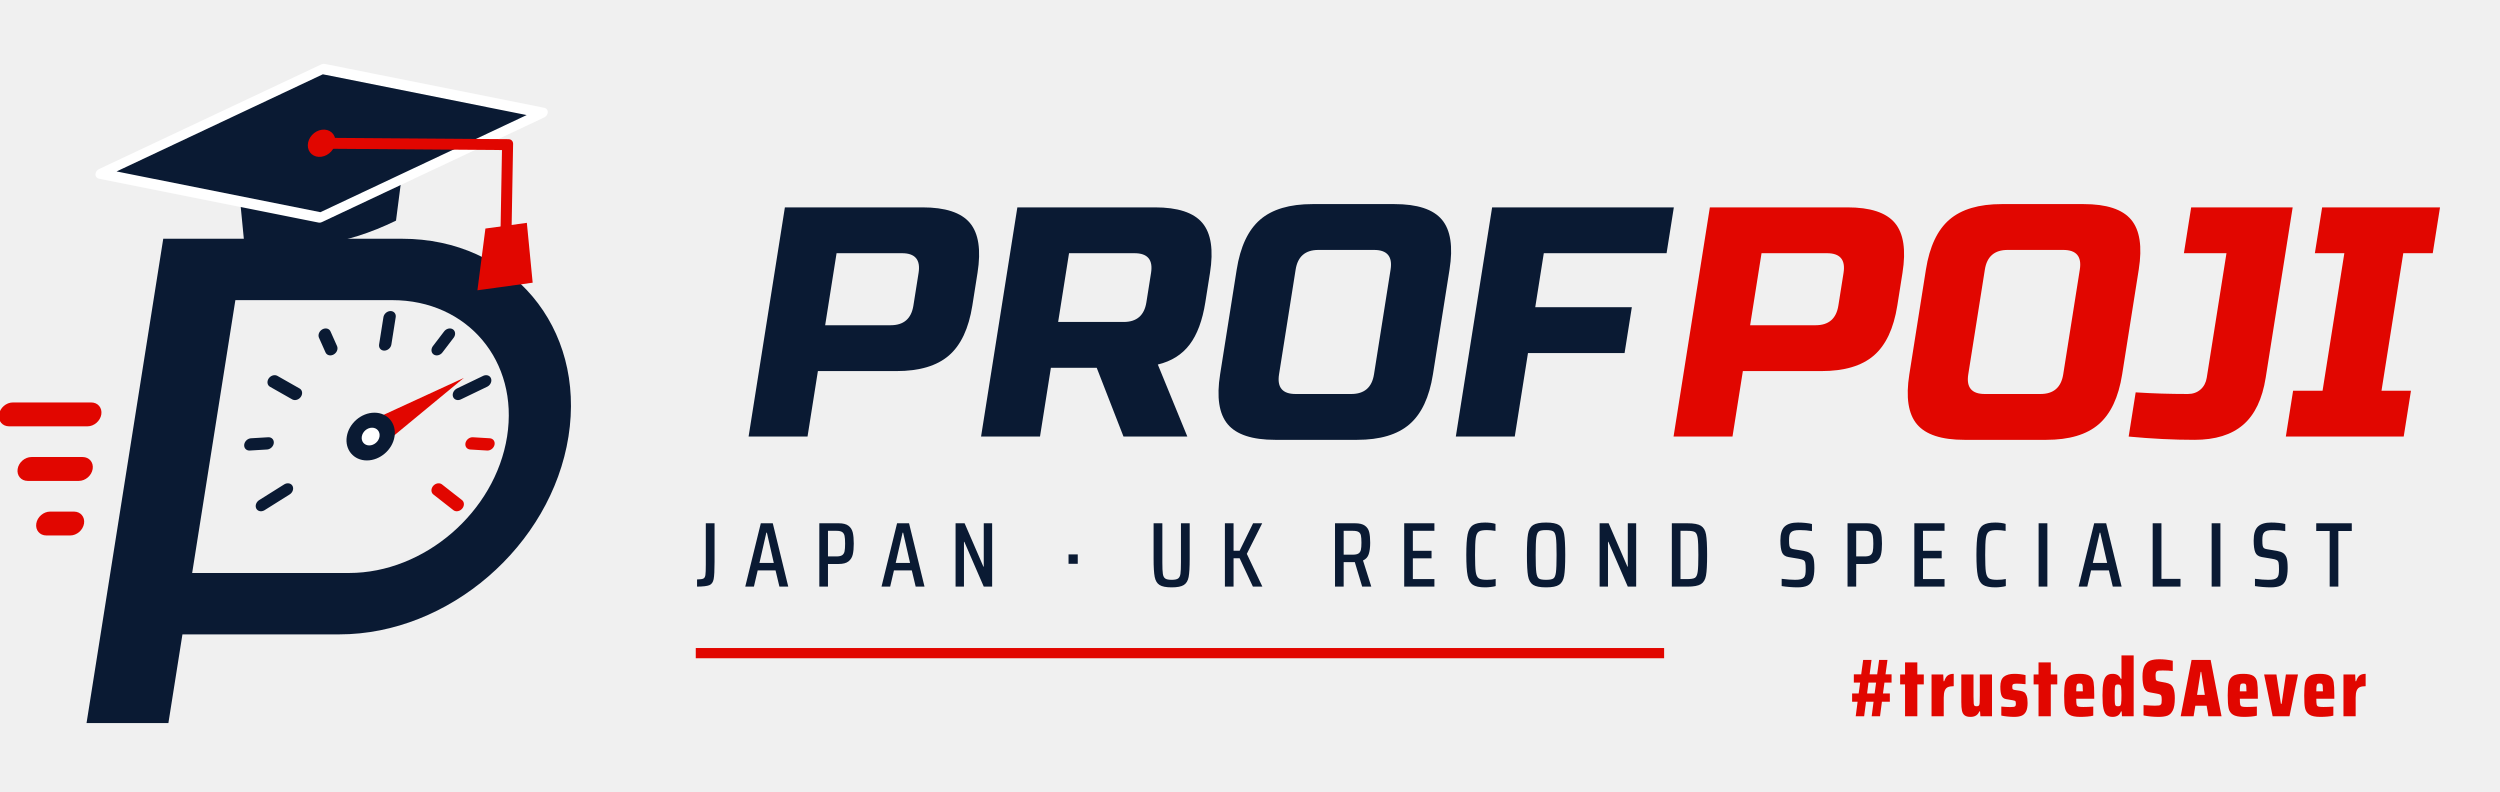
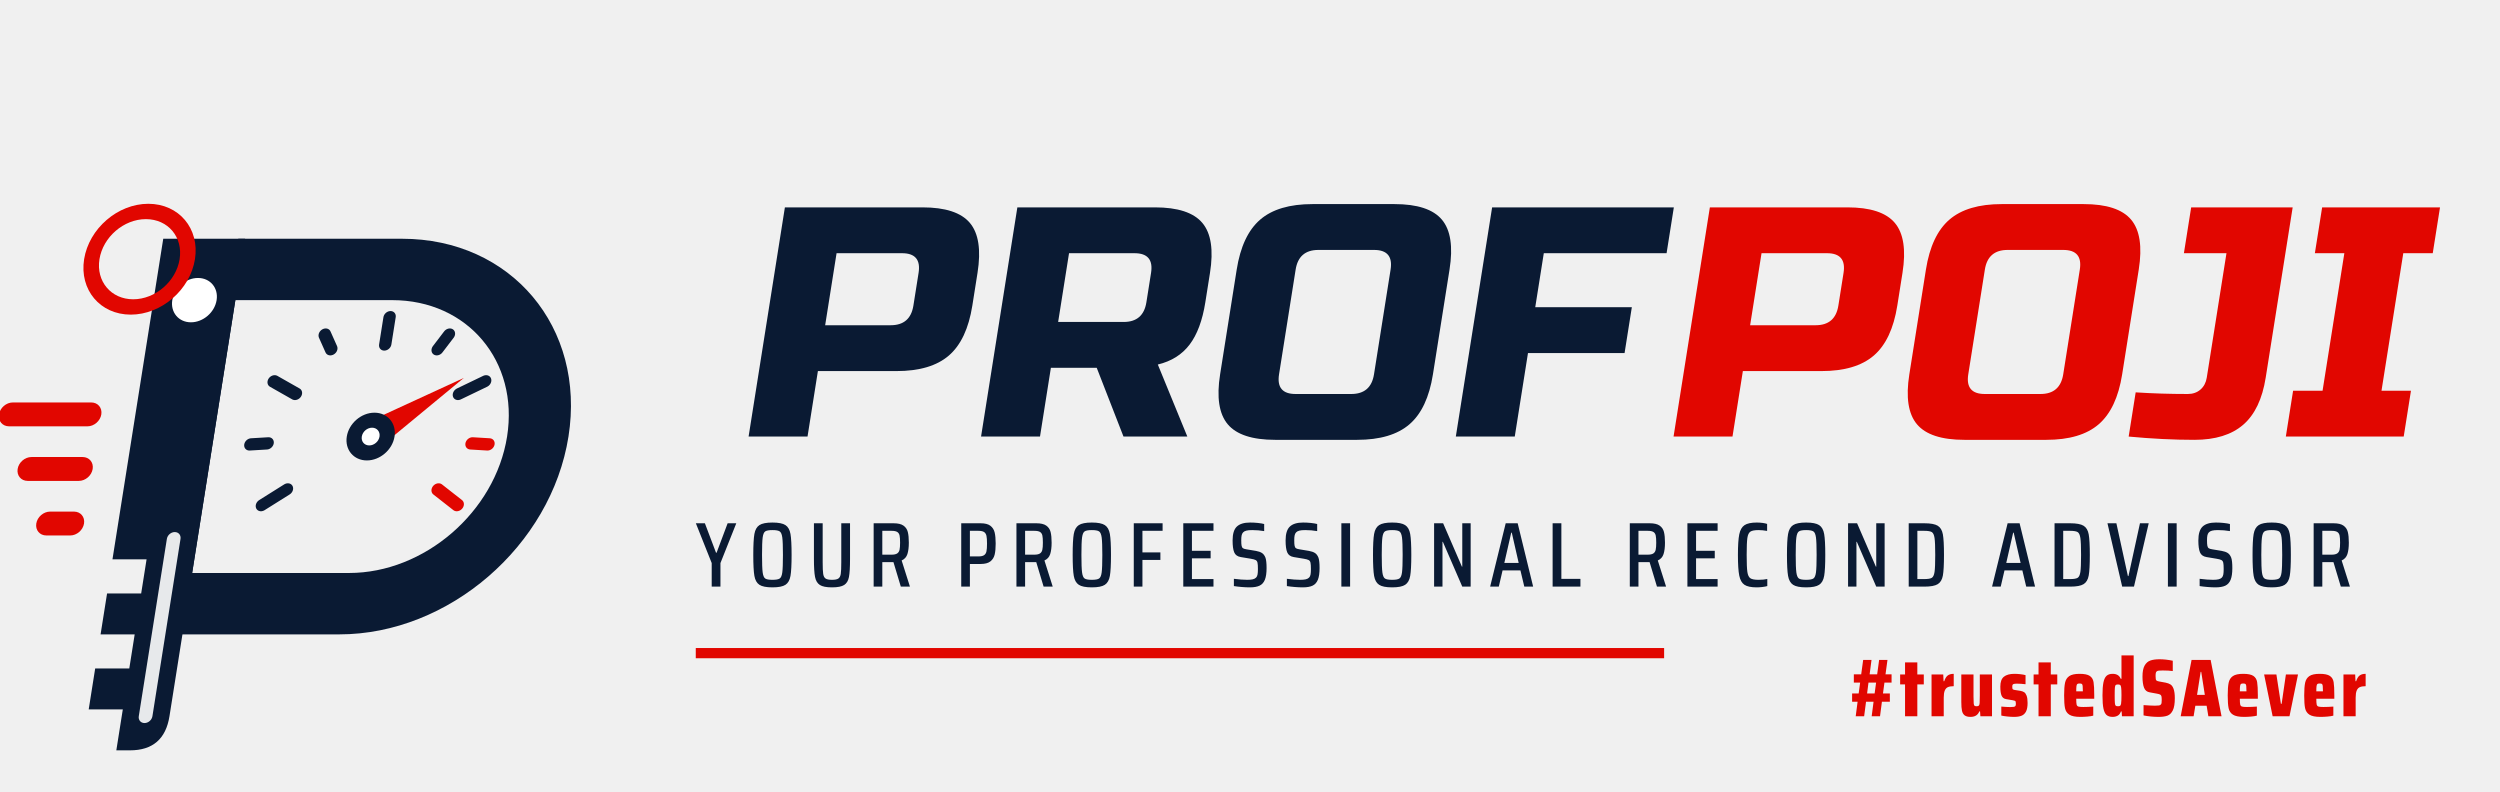
<svg xmlns="http://www.w3.org/2000/svg" viewBox="0 0 733 232" width="733" height="232">
  <g transform="translate(10 6)">
    <g transform="skewX(-9) translate(18 0)">
      <rect x="-10" y="112" width="30" height="7" rx="3.5" fill="#E10600" />
      <rect x="-2" y="128" width="22" height="7" rx="3.5" fill="#E10600" />
      <rect x="6" y="144" width="14" height="7" rx="3.5" fill="#E10600" />
-       <path d="M30,64 H100 A58,58 0 0 1 100,180 H54 V206 H30 Z M54,82 V162 H100 A40,40 0 0 0 100,82 Z" fill="#0A1A33" fill-rule="evenodd" />
+       <path d="M52,64 H100 A58,58 0 0 1 100,180 H52 Z M54,82 V162 H100 A40,40 0 0 0 100,82 Z" fill="#0A1A33" fill-rule="evenodd" />
+       <path d="M30,64 H54 V204 Q54,214 44,214 H40 V202 H30 V190 H40 V180 H30 V168 H40 V158 H30 Z" fill="#0A1A33" />
+       <rect x="45" y="150" width="4" height="56" rx="2" fill="#FFFFFF" opacity=".9" />
+       <circle cx="42" cy="82" r="6.5" fill="#FFFFFF" />
+       <circle cx="24" cy="70" r="14" fill="none" stroke="#E10600" stroke-width="4.5" />
      <line x1="77.9" y1="137.5" x2="71.3" y2="142.1" stroke="#0A1A33" stroke-width="3.6" stroke-linecap="round" />
      <line x1="70.1" y1="124.0" x2="65.1" y2="124.3" stroke="#0A1A33" stroke-width="3.6" stroke-linecap="round" />
      <line x1="76.1" y1="109.5" x2="69.0" y2="105.8" stroke="#0A1A33" stroke-width="3.6" stroke-linecap="round" />
      <line x1="84.4" y1="96.4" x2="81.8" y2="92.1" stroke="#0A1A33" stroke-width="3.6" stroke-linecap="round" />
      <line x1="100.0" y1="95.0" x2="100.0" y2="87.0" stroke="#0A1A33" stroke-width="3.6" stroke-linecap="round" />
      <line x1="115.6" y1="96.4" x2="118.2" y2="92.1" stroke="#0A1A33" stroke-width="3.6" stroke-linecap="round" />
      <line x1="123.9" y1="109.5" x2="131.0" y2="105.8" stroke="#0A1A33" stroke-width="3.6" stroke-linecap="round" />
      <line x1="129.9" y1="124.0" x2="134.9" y2="124.3" stroke="#E10600" stroke-width="3.6" stroke-linecap="round" />
      <line x1="122.1" y1="137.5" x2="128.7" y2="142.1" stroke="#E10600" stroke-width="3.6" stroke-linecap="round" />
      <path d="M102.6,125.7 L124.6,104.8 L97.4,118.3 Z" fill="#E10600" />
      <circle cx="100" cy="122" r="7" fill="#0A1A33" />
      <circle cx="100" cy="122" r="2.6" fill="#FFFFFF" />
-       <g transform="rotate(-8 72 36)">
-         <path d="M48,44 L96,44 L94,62 Q72,70 50,62 Z" fill="#0A1A33" />
-         <path d="M8,36 L72,14 L136,36 L72,58 Z" fill="#0A1A33" stroke="#FFFFFF" stroke-width="3" stroke-linejoin="round" />
-         <circle cx="72" cy="36" r="4" fill="#E10600" />
-         <path d="M72,36 L126,44 L126,70" fill="none" stroke="#E10600" stroke-width="3.2" stroke-linecap="round" stroke-linejoin="round" />
-         <path d="M120,68 L132,68 L134,86 L118,86 Z" fill="#E10600" />
-       </g>
    </g>
  </g>
  <g transform="skewX(-9) translate(34 0)">
    <path d="M205.76 60.8H246.08Q256.16 60.8 260.72 65.36Q265.28 69.92 265.28 80.0V89.6Q265.28 99.68 260.72 104.24Q256.16 108.8 246.08 108.8H223.04V128.0H205.76ZM248.0 80.0Q248.0 74.24 242.24 74.24H223.04V95.36H242.24Q248.0 95.36 248.0 89.6ZM273.92 60.8H314.24Q324.32 60.8 328.88 65.36Q333.44 69.92 333.44 80.0V88.64Q333.44 96.608 330.8 101.024Q328.16 105.44 322.4 106.88L334.4 128.0H315.68L304.64 107.84H291.2V128.0H273.92ZM316.16 80.0Q316.16 74.24 310.4 74.24H291.2V94.4H310.4Q316.16 94.4 316.16 88.64ZM386.24 79.04Q386.24 73.28 380.48 73.28H364.16Q358.4 73.28 358.4 79.04V109.76Q358.4 115.52 364.16 115.52H380.48Q386.24 115.52 386.24 109.76ZM403.52 109.76Q403.52 119.84 398.96 124.4Q394.4 128.96 384.32 128.96H360.32Q350.24 128.96 345.68 124.4Q341.12 119.84 341.12 109.76V79.04Q341.12 68.96 345.68 64.4Q350.24 59.84 360.32 59.84H384.32Q394.4 59.84 398.96 64.4Q403.52 68.96 403.52 79.04ZM430.4 128.0H413.12V60.8H466.4V74.24H430.4V90.08H458.72V103.52H430.4Z" fill="#0A1A33" />
    <path d="M476.96 60.8H517.28Q527.36 60.8 531.92 65.36Q536.48 69.92 536.48 80.0V89.6Q536.48 99.68 531.92 104.24Q527.36 108.8 517.28 108.8H494.24V128.0H476.96ZM519.2 80.0Q519.2 74.24 513.44 74.24H494.24V95.36H513.44Q519.2 95.36 519.2 89.6ZM588.32 79.04Q588.32 73.28 582.56 73.28H566.24Q560.48 73.28 560.48 79.04V109.76Q560.48 115.52 566.24 115.52H582.56Q588.32 115.52 588.32 109.76ZM605.6 109.76Q605.6 119.84 601.04 124.4Q596.48 128.96 586.4 128.96H562.4Q552.32 128.96 547.76 124.4Q543.2 119.84 543.2 109.76V79.04Q543.2 68.96 547.76 64.4Q552.32 59.84 562.4 59.84H586.4Q596.48 59.84 601.04 64.4Q605.6 68.96 605.6 79.04ZM610.4 128.0V115.04Q617.888 115.52 625.76 115.52Q627.968 115.52 629.264 114.224Q630.56 112.928 630.56 110.72V74.24H618.08V60.8H647.84V110.72Q647.84 120.128 643.424 124.544Q639.008 128.96 629.84 128.96Q620.672 128.96 610.4 128.0ZM691.04 128.0H656.48V114.56H665.12V74.24H656.48V60.8H691.04V74.24H682.4V114.56H691.04Z" fill="#E10600" />
  </g>
-   <path d="M206.943 165.547V153.424H209.508V164.737Q209.508 168.463 209.238 169.813Q208.968 171.163 207.996 171.568Q207.024 171.973 204.378 172.0V169.894Q205.755 169.867 206.227 169.637Q206.7 169.408 206.822 168.625Q206.943 167.842 206.943 165.547ZM228.525 172.0 227.391 167.248H222.153L221.046 172.0H218.508L223.071 153.424H226.581L231.117 172.0ZM224.853 156.178H224.691L222.666 165.061H226.878ZM240.225 153.424H245.922Q247.812 153.424 248.771 154.153Q249.729 154.882 250.026 156.124Q250.323 157.366 250.323 159.391Q250.323 161.362 250.026 162.604Q249.729 163.846 248.771 164.602Q247.812 165.358 245.895 165.358H242.763V172.0H240.225ZM245.247 163.144Q246.381 163.144 246.921 162.779Q247.461 162.415 247.623 161.659Q247.785 160.903 247.785 159.391Q247.785 157.852 247.623 157.109Q247.461 156.367 246.935 156.002Q246.408 155.638 245.247 155.638H242.763V163.144ZM268.476 172.0 267.342 167.248H262.104L260.997 172.0H258.459L263.022 153.424H266.532L271.068 172.0ZM264.804 156.178H264.642L262.617 165.061H266.829ZM288.438 172.0 282.741 158.851H282.633V172.0H280.176V153.424H282.822L288.33 166.141H288.438V153.424H290.895V172.0ZM313.296 165.304V162.55H315.996V165.304ZM348.819 153.424V163.873Q348.819 167.518 348.509 169.165Q348.198 170.812 347.105 171.514Q346.011 172.216 343.527 172.216Q341.07 172.216 339.977 171.514Q338.883 170.812 338.559 169.151Q338.235 167.491 338.235 163.873V153.424H340.8V164.872Q340.8 167.275 340.949 168.261Q341.097 169.246 341.651 169.624Q342.204 170.002 343.527 170.002Q344.85 170.002 345.404 169.624Q345.957 169.246 346.106 168.261Q346.254 167.275 346.254 164.872V153.424ZM367.35 172.0 363.462 163.684H361.68V172.0H359.142V153.424H361.68V161.47H363.462L367.404 153.424H370.077L365.568 162.388L370.131 172.0ZM399.39 172.0 397.23 164.818H397.068H393.963V172.0H391.425V153.424H397.284Q399.201 153.424 400.173 154.113Q401.145 154.801 401.442 155.989Q401.739 157.177 401.739 159.121Q401.739 161.146 401.321 162.456Q400.902 163.765 399.633 164.332L402.063 172.0ZM399.174 159.121Q399.174 157.717 399.026 157.015Q398.877 156.313 398.351 155.976Q397.824 155.638 396.663 155.638H393.963V162.631H396.636Q397.77 162.631 398.31 162.28Q398.85 161.929 399.012 161.214Q399.174 160.498 399.174 159.121ZM411.711 172.0V153.424H420.567V155.638H414.249V161.497H419.73V163.711H414.249V169.786H420.567V172.0ZM435.453 172.216Q432.969 172.216 431.835 171.46Q430.701 170.704 430.31 168.774Q429.918 166.843 429.918 162.712Q429.918 158.608 430.31 156.678Q430.701 154.747 431.849 153.978Q432.996 153.208 435.453 153.208Q436.263 153.208 437.114 153.316Q437.964 153.424 438.477 153.613V155.665Q437.046 155.422 435.966 155.422Q434.238 155.422 433.563 155.881Q432.888 156.34 432.686 157.744Q432.483 159.148 432.483 162.712Q432.483 166.276 432.686 167.68Q432.888 169.084 433.563 169.543Q434.238 170.002 435.966 170.002Q437.478 170.002 438.531 169.759V171.838Q437.964 172.0 437.087 172.108Q436.209 172.216 435.453 172.216ZM447.694 162.712Q447.694 158.419 448.018 156.57Q448.342 154.72 449.489 153.964Q450.637 153.208 453.31 153.208Q455.983 153.208 457.13 153.964Q458.278 154.72 458.602 156.57Q458.926 158.419 458.926 162.712Q458.926 167.005 458.602 168.855Q458.278 170.704 457.13 171.46Q455.983 172.216 453.31 172.216Q450.637 172.216 449.489 171.46Q448.342 170.704 448.018 168.855Q447.694 167.005 447.694 162.712ZM456.388 162.712Q456.388 159.013 456.199 157.596Q456.01 156.178 455.429 155.8Q454.849 155.422 453.31 155.422Q451.771 155.422 451.204 155.8Q450.637 156.178 450.448 157.582Q450.259 158.986 450.259 162.712Q450.259 166.438 450.448 167.842Q450.637 169.246 451.204 169.624Q451.771 170.002 453.31 170.002Q454.849 170.002 455.429 169.624Q456.01 169.246 456.199 167.829Q456.388 166.411 456.388 162.712ZM477.268 172.0 471.571 158.851H471.463V172.0H469.006V153.424H471.652L477.16 166.141H477.268V153.424H479.725V172.0ZM490.183 153.424H494.773Q497.527 153.424 498.701 154.153Q499.876 154.882 500.2 156.678Q500.524 158.473 500.524 162.712Q500.524 166.951 500.2 168.746Q499.876 170.542 498.701 171.271Q497.527 172.0 494.773 172.0H490.183ZM494.719 169.786Q496.339 169.786 496.946 169.421Q497.554 169.057 497.756 167.694Q497.959 166.33 497.959 162.712Q497.959 159.121 497.756 157.744Q497.554 156.367 496.946 156.002Q496.339 155.638 494.719 155.638H492.721V169.786ZM522.385 171.838V169.705Q524.707 170.002 526.3 170.002Q527.326 170.002 527.933 169.853Q528.541 169.705 528.892 169.354Q529.216 169.03 529.324 168.436Q529.432 167.842 529.432 166.87Q529.432 165.547 529.31 164.993Q529.189 164.44 528.77 164.21Q528.352 163.981 527.326 163.819L524.41 163.333Q522.952 163.09 522.479 161.942Q522.007 160.795 522.007 158.473Q522.007 155.557 523.262 154.382Q524.518 153.208 527.137 153.208Q528.271 153.208 529.418 153.329Q530.566 153.451 531.268 153.64V155.719Q529.54 155.422 527.758 155.422Q526.651 155.422 526.03 155.584Q525.409 155.746 525.085 156.097Q524.761 156.448 524.653 156.988Q524.545 157.528 524.545 158.419Q524.545 159.553 524.653 160.053Q524.761 160.552 525.071 160.755Q525.382 160.957 526.111 161.065L528.865 161.524Q529.945 161.713 530.606 162.132Q531.268 162.55 531.646 163.522Q531.97 164.44 531.97 166.573Q531.97 168.76 531.47 169.988Q530.971 171.217 529.918 171.716Q528.865 172.216 527.056 172.216Q525.976 172.216 524.68 172.108Q523.384 172.0 522.385 171.838ZM541.699 153.424H547.396Q549.286 153.424 550.244 154.153Q551.203 154.882 551.5 156.124Q551.797 157.366 551.797 159.391Q551.797 161.362 551.5 162.604Q551.203 163.846 550.244 164.602Q549.286 165.358 547.369 165.358H544.237V172.0H541.699ZM546.721 163.144Q547.855 163.144 548.395 162.779Q548.935 162.415 549.097 161.659Q549.259 160.903 549.259 159.391Q549.259 157.852 549.097 157.109Q548.935 156.367 548.408 156.002Q547.882 155.638 546.721 155.638H544.237V163.144ZM561.283 172.0V153.424H570.139V155.638H563.821V161.497H569.302V163.711H563.821V169.786H570.139V172.0ZM585.025 172.216Q582.541 172.216 581.407 171.46Q580.273 170.704 579.881 168.774Q579.49 166.843 579.49 162.712Q579.49 158.608 579.881 156.678Q580.273 154.747 581.42 153.978Q582.568 153.208 585.025 153.208Q585.835 153.208 586.685 153.316Q587.536 153.424 588.049 153.613V155.665Q586.618 155.422 585.538 155.422Q583.81 155.422 583.135 155.881Q582.46 156.34 582.257 157.744Q582.055 159.148 582.055 162.712Q582.055 166.276 582.257 167.68Q582.46 169.084 583.135 169.543Q583.81 170.002 585.538 170.002Q587.05 170.002 588.103 169.759V171.838Q587.536 172.0 586.658 172.108Q585.781 172.216 585.025 172.216ZM597.724 172.0V153.424H600.289V172.0ZM619.468 172.0 618.334 167.248H613.096L611.989 172.0H609.451L614.014 153.424H617.524L622.06 172.0ZM615.796 156.178H615.634L613.609 165.061H617.821ZM631.168 172.0V153.424H633.733V169.732H639.322V172.0ZM648.457 172.0V153.424H651.022V172.0ZM661.156 171.838V169.705Q663.478 170.002 665.071 170.002Q666.097 170.002 666.704 169.853Q667.312 169.705 667.663 169.354Q667.987 169.03 668.095 168.436Q668.203 167.842 668.203 166.87Q668.203 165.547 668.081 164.993Q667.96 164.44 667.541 164.21Q667.123 163.981 666.097 163.819L663.181 163.333Q661.723 163.09 661.25 161.942Q660.778 160.795 660.778 158.473Q660.778 155.557 662.033 154.382Q663.289 153.208 665.908 153.208Q667.042 153.208 668.189 153.329Q669.337 153.451 670.039 153.64V155.719Q668.311 155.422 666.529 155.422Q665.422 155.422 664.801 155.584Q664.18 155.746 663.856 156.097Q663.532 156.448 663.424 156.988Q663.316 157.528 663.316 158.419Q663.316 159.553 663.424 160.053Q663.532 160.552 663.842 160.755Q664.153 160.957 664.882 161.065L667.636 161.524Q668.716 161.713 669.377 162.132Q670.039 162.55 670.417 163.522Q670.741 164.44 670.741 166.573Q670.741 168.76 670.241 169.988Q669.742 171.217 668.689 171.716Q667.636 172.216 665.827 172.216Q664.747 172.216 663.451 172.108Q662.155 172.0 661.156 171.838ZM683.062 172.0V155.692H679.12V153.424H689.542V155.692H685.6V172.0Z" fill="#0A1A33" />
+   <path d="M208.671 172.0V165.088L204.027 153.424H206.673L209.94 162.064H210.102L213.342 153.424H215.88L211.236 165.088V172.0ZM220.863 162.712Q220.863 158.419 221.187 156.57Q221.511 154.72 222.658 153.964Q223.806 153.208 226.479 153.208Q229.152 153.208 230.299 153.964Q231.447 154.72 231.771 156.57Q232.095 158.419 232.095 162.712Q232.095 167.005 231.771 168.855Q231.447 170.704 230.299 171.46Q229.152 172.216 226.479 172.216Q223.806 172.216 222.658 171.46Q221.511 170.704 221.187 168.855Q220.863 167.005 220.863 162.712ZM229.557 162.712Q229.557 159.013 229.368 157.596Q229.179 156.178 228.598 155.8Q228.018 155.422 226.479 155.422Q224.94 155.422 224.373 155.8Q223.806 156.178 223.617 157.582Q223.428 158.986 223.428 162.712Q223.428 166.438 223.617 167.842Q223.806 169.246 224.373 169.624Q224.94 170.002 226.479 170.002Q228.018 170.002 228.598 169.624Q229.179 169.246 229.368 167.829Q229.557 166.411 229.557 162.712ZM249.228 153.424V163.873Q249.228 167.518 248.917 169.165Q248.607 170.812 247.513 171.514Q246.42 172.216 243.936 172.216Q241.479 172.216 240.385 171.514Q239.292 170.812 238.968 169.151Q238.644 167.491 238.644 163.873V153.424H241.209V164.872Q241.209 167.275 241.357 168.261Q241.506 169.246 242.059 169.624Q242.613 170.002 243.936 170.002Q245.259 170.002 245.812 169.624Q246.366 169.246 246.514 168.261Q246.663 167.275 246.663 164.872V153.424ZM264.12 172.0 261.96 164.818H261.798H258.693V172.0H256.155V153.424H262.014Q263.931 153.424 264.903 154.113Q265.875 154.801 266.172 155.989Q266.469 157.177 266.469 159.121Q266.469 161.146 266.05 162.456Q265.632 163.765 264.363 164.332L266.793 172.0ZM263.904 159.121Q263.904 157.717 263.755 157.015Q263.607 156.313 263.08 155.976Q262.554 155.638 261.393 155.638H258.693V162.631H261.366Q262.5 162.631 263.04 162.28Q263.58 161.929 263.742 161.214Q263.904 160.498 263.904 159.121ZM281.834 153.424H287.531Q289.421 153.424 290.38 154.153Q291.338 154.882 291.635 156.124Q291.932 157.366 291.932 159.391Q291.932 161.362 291.635 162.604Q291.338 163.846 290.38 164.602Q289.421 165.358 287.504 165.358H284.372V172.0H281.834ZM286.856 163.144Q287.99 163.144 288.53 162.779Q289.07 162.415 289.232 161.659Q289.394 160.903 289.394 159.391Q289.394 157.852 289.232 157.109Q289.07 156.367 288.544 156.002Q288.017 155.638 286.856 155.638H284.372V163.144ZM305.987 172.0 303.827 164.818H303.665H300.56V172.0H298.022V153.424H303.881Q305.798 153.424 306.77 154.113Q307.742 154.801 308.039 155.989Q308.336 157.177 308.336 159.121Q308.336 161.146 307.918 162.456Q307.499 163.765 306.23 164.332L308.66 172.0ZM305.771 159.121Q305.771 157.717 305.623 157.015Q305.474 156.313 304.948 155.976Q304.421 155.638 303.26 155.638H300.56V162.631H303.233Q304.367 162.631 304.907 162.28Q305.447 161.929 305.609 161.214Q305.771 160.498 305.771 159.121ZM314.507 162.712Q314.507 158.419 314.831 156.57Q315.155 154.72 316.302 153.964Q317.45 153.208 320.123 153.208Q322.796 153.208 323.943 153.964Q325.091 154.72 325.415 156.57Q325.739 158.419 325.739 162.712Q325.739 167.005 325.415 168.855Q325.091 170.704 323.943 171.46Q322.796 172.216 320.123 172.216Q317.45 172.216 316.302 171.46Q315.155 170.704 314.831 168.855Q314.507 167.005 314.507 162.712ZM323.201 162.712Q323.201 159.013 323.012 157.596Q322.823 156.178 322.242 155.8Q321.662 155.422 320.123 155.422Q318.584 155.422 318.017 155.8Q317.45 156.178 317.261 157.582Q317.072 158.986 317.072 162.712Q317.072 166.438 317.261 167.842Q317.45 169.246 318.017 169.624Q318.584 170.002 320.123 170.002Q321.662 170.002 322.242 169.624Q322.823 169.246 323.012 167.829Q323.201 166.411 323.201 162.712ZM332.423 172.0V153.424H340.874V155.638H334.961V161.956H340.226V164.17H334.961V172.0ZM346.937 172.0V153.424H355.793V155.638H349.475V161.497H354.956V163.711H349.475V169.786H355.793V172.0ZM361.774 171.838V169.705Q364.096 170.002 365.689 170.002Q366.715 170.002 367.323 169.853Q367.93 169.705 368.281 169.354Q368.605 169.03 368.713 168.436Q368.821 167.842 368.821 166.87Q368.821 165.547 368.7 164.993Q368.578 164.44 368.16 164.21Q367.741 163.981 366.715 163.819L363.799 163.333Q362.341 163.09 361.869 161.942Q361.396 160.795 361.396 158.473Q361.396 155.557 362.652 154.382Q363.907 153.208 366.526 153.208Q367.66 153.208 368.808 153.329Q369.955 153.451 370.657 153.64V155.719Q368.929 155.422 367.147 155.422Q366.04 155.422 365.419 155.584Q364.798 155.746 364.474 156.097Q364.15 156.448 364.042 156.988Q363.934 157.528 363.934 158.419Q363.934 159.553 364.042 160.053Q364.15 160.552 364.461 160.755Q364.771 160.957 365.5 161.065L368.254 161.524Q369.334 161.713 369.996 162.132Q370.657 162.55 371.035 163.522Q371.359 164.44 371.359 166.573Q371.359 168.76 370.86 169.988Q370.36 171.217 369.307 171.716Q368.254 172.216 366.445 172.216Q365.365 172.216 364.069 172.108Q362.773 172.0 361.774 171.838ZM377.314 171.838V169.705Q379.636 170.002 381.229 170.002Q382.255 170.002 382.863 169.853Q383.47 169.705 383.821 169.354Q384.145 169.03 384.253 168.436Q384.361 167.842 384.361 166.87Q384.361 165.547 384.24 164.993Q384.118 164.44 383.7 164.21Q383.281 163.981 382.255 163.819L379.339 163.333Q377.881 163.09 377.409 161.942Q376.936 160.795 376.936 158.473Q376.936 155.557 378.192 154.382Q379.447 153.208 382.066 153.208Q383.2 153.208 384.348 153.329Q385.495 153.451 386.197 153.64V155.719Q384.469 155.422 382.687 155.422Q381.58 155.422 380.959 155.584Q380.338 155.746 380.014 156.097Q379.69 156.448 379.582 156.988Q379.474 157.528 379.474 158.419Q379.474 159.553 379.582 160.053Q379.69 160.552 380.001 160.755Q380.311 160.957 381.04 161.065L383.794 161.524Q384.874 161.713 385.536 162.132Q386.197 162.55 386.575 163.522Q386.899 164.44 386.899 166.573Q386.899 168.76 386.4 169.988Q385.9 171.217 384.847 171.716Q383.794 172.216 381.985 172.216Q380.905 172.216 379.609 172.108Q378.313 172.0 377.314 171.838ZM393.286 172.0V153.424H395.851V172.0ZM402.562 162.712Q402.562 158.419 402.886 156.57Q403.21 154.72 404.357 153.964Q405.505 153.208 408.178 153.208Q410.851 153.208 411.998 153.964Q413.146 154.72 413.47 156.57Q413.794 158.419 413.794 162.712Q413.794 167.005 413.47 168.855Q413.146 170.704 411.998 171.46Q410.851 172.216 408.178 172.216Q405.505 172.216 404.357 171.46Q403.21 170.704 402.886 168.855Q402.562 167.005 402.562 162.712ZM411.256 162.712Q411.256 159.013 411.067 157.596Q410.878 156.178 410.297 155.8Q409.717 155.422 408.178 155.422Q406.639 155.422 406.072 155.8Q405.505 156.178 405.316 157.582Q405.127 158.986 405.127 162.712Q405.127 166.438 405.316 167.842Q405.505 169.246 406.072 169.624Q406.639 170.002 408.178 170.002Q409.717 170.002 410.297 169.624Q410.878 169.246 411.067 167.829Q411.256 166.411 411.256 162.712ZM428.74 172.0 423.043 158.851H422.935V172.0H420.478V153.424H423.124L428.632 166.141H428.74V153.424H431.197V172.0ZM446.926 172.0 445.792 167.248H440.554L439.447 172.0H436.909L441.472 153.424H444.982L449.518 172.0ZM443.254 156.178H443.092L441.067 165.061H445.279ZM455.229 172.0V153.424H457.794V169.732H463.383V172.0ZM485.823 172.0 483.663 164.818H483.501H480.396V172.0H477.858V153.424H483.717Q485.634 153.424 486.606 154.113Q487.578 154.801 487.875 155.989Q488.172 157.177 488.172 159.121Q488.172 161.146 487.754 162.456Q487.335 163.765 486.066 164.332L488.496 172.0ZM485.607 159.121Q485.607 157.717 485.459 157.015Q485.31 156.313 484.784 155.976Q484.257 155.638 483.096 155.638H480.396V162.631H483.069Q484.203 162.631 484.743 162.28Q485.283 161.929 485.445 161.214Q485.607 160.498 485.607 159.121ZM494.748 172.0V153.424H503.604V155.638H497.286V161.497H502.767V163.711H497.286V169.786H503.604V172.0ZM515.094 172.216Q512.61 172.216 511.476 171.46Q510.342 170.704 509.95 168.774Q509.559 166.843 509.559 162.712Q509.559 158.608 509.95 156.678Q510.342 154.747 511.489 153.978Q512.637 153.208 515.094 153.208Q515.904 153.208 516.754 153.316Q517.605 153.424 518.118 153.613V155.665Q516.687 155.422 515.607 155.422Q513.879 155.422 513.204 155.881Q512.529 156.34 512.326 157.744Q512.124 159.148 512.124 162.712Q512.124 166.276 512.326 167.68Q512.529 169.084 513.204 169.543Q513.879 170.002 515.607 170.002Q517.119 170.002 518.172 169.759V171.838Q517.605 172.0 516.727 172.108Q515.85 172.216 515.094 172.216ZM523.938 162.712Q523.938 158.419 524.262 156.57Q524.586 154.72 525.733 153.964Q526.881 153.208 529.554 153.208Q532.227 153.208 533.374 153.964Q534.522 154.72 534.846 156.57Q535.17 158.419 535.17 162.712Q535.17 167.005 534.846 168.855Q534.522 170.704 533.374 171.46Q532.227 172.216 529.554 172.216Q526.881 172.216 525.733 171.46Q524.586 170.704 524.262 168.855Q523.938 167.005 523.938 162.712ZM532.632 162.712Q532.632 159.013 532.443 157.596Q532.254 156.178 531.673 155.8Q531.093 155.422 529.554 155.422Q528.015 155.422 527.448 155.8Q526.881 156.178 526.692 157.582Q526.503 158.986 526.503 162.712Q526.503 166.438 526.692 167.842Q526.881 169.246 527.448 169.624Q528.015 170.002 529.554 170.002Q531.093 170.002 531.673 169.624Q532.254 169.246 532.443 167.829Q532.632 166.411 532.632 162.712ZM550.115 172.0 544.418 158.851H544.31V172.0H541.853V153.424H544.499L550.007 166.141H550.115V153.424H552.572V172.0ZM559.634 153.424H564.224Q566.978 153.424 568.153 154.153Q569.327 154.882 569.651 156.678Q569.975 158.473 569.975 162.712Q569.975 166.951 569.651 168.746Q569.327 170.542 568.153 171.271Q566.978 172.0 564.224 172.0H559.634ZM564.17 169.786Q565.79 169.786 566.398 169.421Q567.005 169.057 567.208 167.694Q567.41 166.33 567.41 162.712Q567.41 159.121 567.208 157.744Q567.005 156.367 566.398 156.002Q565.79 155.638 564.17 155.638H562.172V169.786ZM594.089 172.0 592.955 167.248H587.717L586.61 172.0H584.072L588.635 153.424H592.145L596.681 172.0ZM590.417 156.178H590.255L588.23 165.061H592.442ZM602.393 153.424H606.983Q609.737 153.424 610.911 154.153Q612.086 154.882 612.41 156.678Q612.734 158.473 612.734 162.712Q612.734 166.951 612.41 168.746Q612.086 170.542 610.911 171.271Q609.737 172.0 606.983 172.0H602.393ZM606.929 169.786Q608.549 169.786 609.156 169.421Q609.764 169.057 609.966 167.694Q610.169 166.33 610.169 162.712Q610.169 159.121 609.966 157.744Q609.764 156.367 609.156 156.002Q608.549 155.638 606.929 155.638H604.931V169.786ZM622.226 172.0 617.906 153.424H620.525L623.9 168.895H624.062L627.437 153.424H630.002L625.682 172.0ZM635.632 172.0V153.424H638.197V172.0ZM644.935 171.838V169.705Q647.257 170.002 648.85 170.002Q649.876 170.002 650.484 169.853Q651.091 169.705 651.442 169.354Q651.766 169.03 651.874 168.436Q651.982 167.842 651.982 166.87Q651.982 165.547 651.861 164.993Q651.739 164.44 651.321 164.21Q650.902 163.981 649.876 163.819L646.96 163.333Q645.502 163.09 645.03 161.942Q644.557 160.795 644.557 158.473Q644.557 155.557 645.813 154.382Q647.068 153.208 649.687 153.208Q650.821 153.208 651.969 153.329Q653.116 153.451 653.818 153.64V155.719Q652.09 155.422 650.308 155.422Q649.201 155.422 648.58 155.584Q647.959 155.746 647.635 156.097Q647.311 156.448 647.203 156.988Q647.095 157.528 647.095 158.419Q647.095 159.553 647.203 160.053Q647.311 160.552 647.622 160.755Q647.932 160.957 648.661 161.065L651.415 161.524Q652.495 161.713 653.157 162.132Q653.818 162.55 654.196 163.522Q654.52 164.44 654.52 166.573Q654.52 168.76 654.021 169.988Q653.521 171.217 652.468 171.716Q651.415 172.216 649.606 172.216Q648.526 172.216 647.23 172.108Q645.934 172.0 644.935 171.838ZM660.448 162.712Q660.448 158.419 660.772 156.57Q661.096 154.72 662.244 153.964Q663.391 153.208 666.064 153.208Q668.737 153.208 669.885 153.964Q671.032 154.72 671.356 156.57Q671.68 158.419 671.68 162.712Q671.68 167.005 671.356 168.855Q671.032 170.704 669.885 171.46Q668.737 172.216 666.064 172.216Q663.391 172.216 662.244 171.46Q661.096 170.704 660.772 168.855Q660.448 167.005 660.448 162.712ZM669.142 162.712Q669.142 159.013 668.953 157.596Q668.764 156.178 668.184 155.8Q667.603 155.422 666.064 155.422Q664.525 155.422 663.958 155.8Q663.391 156.178 663.202 157.582Q663.013 158.986 663.013 162.712Q663.013 166.438 663.202 167.842Q663.391 169.246 663.958 169.624Q664.525 170.002 666.064 170.002Q667.603 170.002 668.184 169.624Q668.764 169.246 668.953 167.829Q669.142 166.411 669.142 162.712ZM686.329 172.0 684.169 164.818H684.007H680.902V172.0H678.364V153.424H684.223Q686.14 153.424 687.112 154.113Q688.084 154.801 688.381 155.989Q688.678 157.177 688.678 159.121Q688.678 161.146 688.26 162.456Q687.841 163.765 686.572 164.332L689.002 172.0ZM686.113 159.121Q686.113 157.717 685.965 157.015Q685.816 156.313 685.29 155.976Q684.763 155.638 683.602 155.638H680.902V162.631H683.575Q684.709 162.631 685.249 162.28Q685.789 161.929 685.951 161.214Q686.113 160.498 686.113 159.121Z" fill="#0A1A33" />
  <rect x="204" y="190" width="283.92" height="3" fill="#E10600" />
  <path d="M548.776 210.0 549.328 205.752H547.12L546.568 210.0H544.096L544.648 205.752H543.04V203.328H544.96L545.392 200.136H543.544V197.712H545.704L546.28 193.488H548.728L548.176 197.712H550.384L550.96 193.488H553.408L552.832 197.712H554.608V200.136H552.52L552.088 203.328H554.104V205.752H551.776L551.224 210.0ZM550.072 200.136H547.84L547.432 203.328H549.64ZM558.56 210.0V200.664H557.12V197.76H558.56V194.208H562.16V197.76H564.056V200.664H562.16V210.0ZM566.328 197.76H569.76L569.856 199.728H570.048Q570.432 198.528 571.08 198.048Q571.728 197.568 572.832 197.568V201.192Q571.776 201.192 571.152 201.456Q570.528 201.72 570.216 202.452Q569.904 203.184 569.904 204.552V210.0H566.328ZM580.552 208.584H580.336Q579.712 210.192 577.744 210.192Q576.616 210.192 576.028 209.736Q575.44 209.28 575.248 208.38Q575.056 207.48 575.056 205.848V197.76H578.632V204.336Q578.632 205.728 578.692 206.256Q578.752 206.784 578.92 206.928Q579.088 207.072 579.544 207.072Q580.024 207.072 580.204 206.88Q580.384 206.688 580.432 206.112Q580.48 205.536 580.48 203.952V197.76H584.056V210.0H580.648ZM586.784 209.808V207.168Q588.416 207.312 589.376 207.312Q590.12 207.312 590.444 207.252Q590.768 207.192 590.912 207.0Q591.056 206.808 591.056 206.376Q591.056 205.92 590.996 205.74Q590.936 205.56 590.768 205.476Q590.6 205.392 590.168 205.32L588.2 204.984Q587.264 204.84 586.88 204.0Q586.496 203.16 586.496 201.312Q586.496 199.248 587.552 198.408Q588.608 197.568 590.624 197.568Q591.464 197.568 592.388 197.676Q593.312 197.784 593.888 197.952V200.616Q592.424 200.448 591.44 200.448Q590.816 200.448 590.516 200.52Q590.216 200.592 590.108 200.76Q590 200.928 590 201.312Q590 201.912 590.108 202.056Q590.216 202.2 590.72 202.296L592.4 202.56Q593.048 202.68 593.48 202.956Q593.912 203.232 594.2 203.976Q594.488 204.72 594.488 206.136Q594.488 207.744 594.02 208.632Q593.552 209.52 592.7 209.856Q591.848 210.192 590.552 210.192Q589.664 210.192 588.596 210.084Q587.528 209.976 586.784 209.808ZM597.696 210.0V200.664H596.256V197.76H597.696V194.208H601.296V197.76H603.192V200.664H601.296V210.0ZM614.032 204.864H608.752Q608.752 206.112 608.86 206.568Q608.968 207.024 609.364 207.156Q609.76 207.288 610.816 207.288Q612.136 207.288 613.744 207.168V209.832Q613.12 210.0 612.064 210.096Q611.008 210.192 609.976 210.192Q607.744 210.192 606.736 209.544Q605.728 208.896 605.464 207.648Q605.2 206.4 605.2 203.904Q605.2 201.432 605.476 200.16Q605.752 198.888 606.712 198.228Q607.672 197.568 609.736 197.568Q611.824 197.568 612.724 198.18Q613.624 198.792 613.828 199.992Q614.032 201.192 614.032 203.904ZM608.752 202.704H610.696Q610.696 201.576 610.636 201.12Q610.576 200.664 610.396 200.532Q610.216 200.4 609.736 200.4Q609.28 200.4 609.088 200.532Q608.896 200.664 608.824 201.132Q608.752 201.6 608.752 202.704ZM616.448 203.904Q616.448 201.456 616.724 200.1Q617 198.744 617.636 198.156Q618.272 197.568 619.424 197.568Q621.224 197.568 621.8 199.032H622.016V192.168H625.592V210.0H622.16L622.064 208.608H621.848Q621.56 209.472 620.912 209.832Q620.264 210.192 619.448 210.192Q618.296 210.192 617.66 209.652Q617.024 209.112 616.736 207.768Q616.448 206.424 616.448 203.904ZM621.896 206.352Q622.016 205.632 622.016 203.88Q622.016 202.176 621.92 201.576Q621.848 201.024 621.656 200.856Q621.464 200.688 621.008 200.688Q620.504 200.688 620.324 200.844Q620.144 201.0 620.084 201.612Q620.024 202.224 620.024 203.88Q620.024 205.536 620.084 206.148Q620.144 206.76 620.324 206.916Q620.504 207.072 621.008 207.072Q621.44 207.072 621.62 206.94Q621.8 206.808 621.896 206.352ZM628.488 209.76V206.736Q630.672 206.904 631.824 206.904Q632.616 206.904 633.0 206.844Q633.384 206.784 633.552 206.568Q633.72 206.4 633.768 206.112Q633.816 205.824 633.816 205.272Q633.816 204.48 633.732 204.144Q633.648 203.808 633.36 203.652Q633.072 203.496 632.376 203.376L630.288 202.992Q629.088 202.8 628.632 201.636Q628.176 200.472 628.176 198.36Q628.176 196.248 628.8 195.144Q629.424 194.04 630.48 193.668Q631.536 193.296 633.168 193.296Q634.992 193.296 637.056 193.728V196.752Q635.832 196.584 634.128 196.584Q633.312 196.584 632.928 196.632Q632.544 196.68 632.352 196.848Q632.16 196.992 632.088 197.304Q632.016 197.616 632.016 198.216Q632.016 198.864 632.076 199.152Q632.136 199.44 632.34 199.572Q632.544 199.704 633.024 199.8L634.992 200.16Q635.808 200.328 636.372 200.676Q636.936 201.024 637.272 201.912Q637.656 202.92 637.656 204.72Q637.656 207.096 637.068 208.284Q636.48 209.472 635.496 209.832Q634.512 210.192 632.904 210.192Q631.776 210.192 630.576 210.072Q629.376 209.952 628.488 209.76ZM647.488 210.0 646.984 206.928H643.672L643.168 210.0H639.376L642.568 193.488H648.16L651.352 210.0ZM645.4 196.992H645.232L644.176 203.736H646.456ZM662.0 204.864H656.72Q656.72 206.112 656.828 206.568Q656.936 207.024 657.332 207.156Q657.728 207.288 658.784 207.288Q660.104 207.288 661.712 207.168V209.832Q661.088 210.0 660.032 210.096Q658.976 210.192 657.944 210.192Q655.712 210.192 654.704 209.544Q653.696 208.896 653.432 207.648Q653.168 206.4 653.168 203.904Q653.168 201.432 653.444 200.16Q653.72 198.888 654.68 198.228Q655.64 197.568 657.704 197.568Q659.792 197.568 660.692 198.18Q661.592 198.792 661.796 199.992Q662.0 201.192 662.0 203.904ZM656.72 202.704H658.664Q658.664 201.576 658.604 201.12Q658.544 200.664 658.364 200.532Q658.184 200.4 657.704 200.4Q657.248 200.4 657.056 200.532Q656.864 200.664 656.792 201.132Q656.72 201.6 656.72 202.704ZM666.336 210.0 663.84 197.76H667.44L668.76 206.352H668.976L670.224 197.76H673.776L671.28 210.0ZM684.424 204.864H679.144Q679.144 206.112 679.252 206.568Q679.36 207.024 679.756 207.156Q680.152 207.288 681.208 207.288Q682.528 207.288 684.136 207.168V209.832Q683.512 210.0 682.456 210.096Q681.4 210.192 680.368 210.192Q678.136 210.192 677.128 209.544Q676.12 208.896 675.856 207.648Q675.592 206.4 675.592 203.904Q675.592 201.432 675.868 200.16Q676.144 198.888 677.104 198.228Q678.064 197.568 680.128 197.568Q682.216 197.568 683.116 198.18Q684.016 198.792 684.22 199.992Q684.424 201.192 684.424 203.904ZM679.144 202.704H681.088Q681.088 201.576 681.028 201.12Q680.968 200.664 680.788 200.532Q680.608 200.4 680.128 200.4Q679.672 200.4 679.48 200.532Q679.288 200.664 679.216 201.132Q679.144 201.6 679.144 202.704ZM687.104 197.76H690.536L690.632 199.728H690.824Q691.208 198.528 691.856 198.048Q692.504 197.568 693.608 197.568V201.192Q692.552 201.192 691.928 201.456Q691.304 201.72 690.992 202.452Q690.68 203.184 690.68 204.552V210.0H687.104Z" fill="#E10600" />
</svg>
